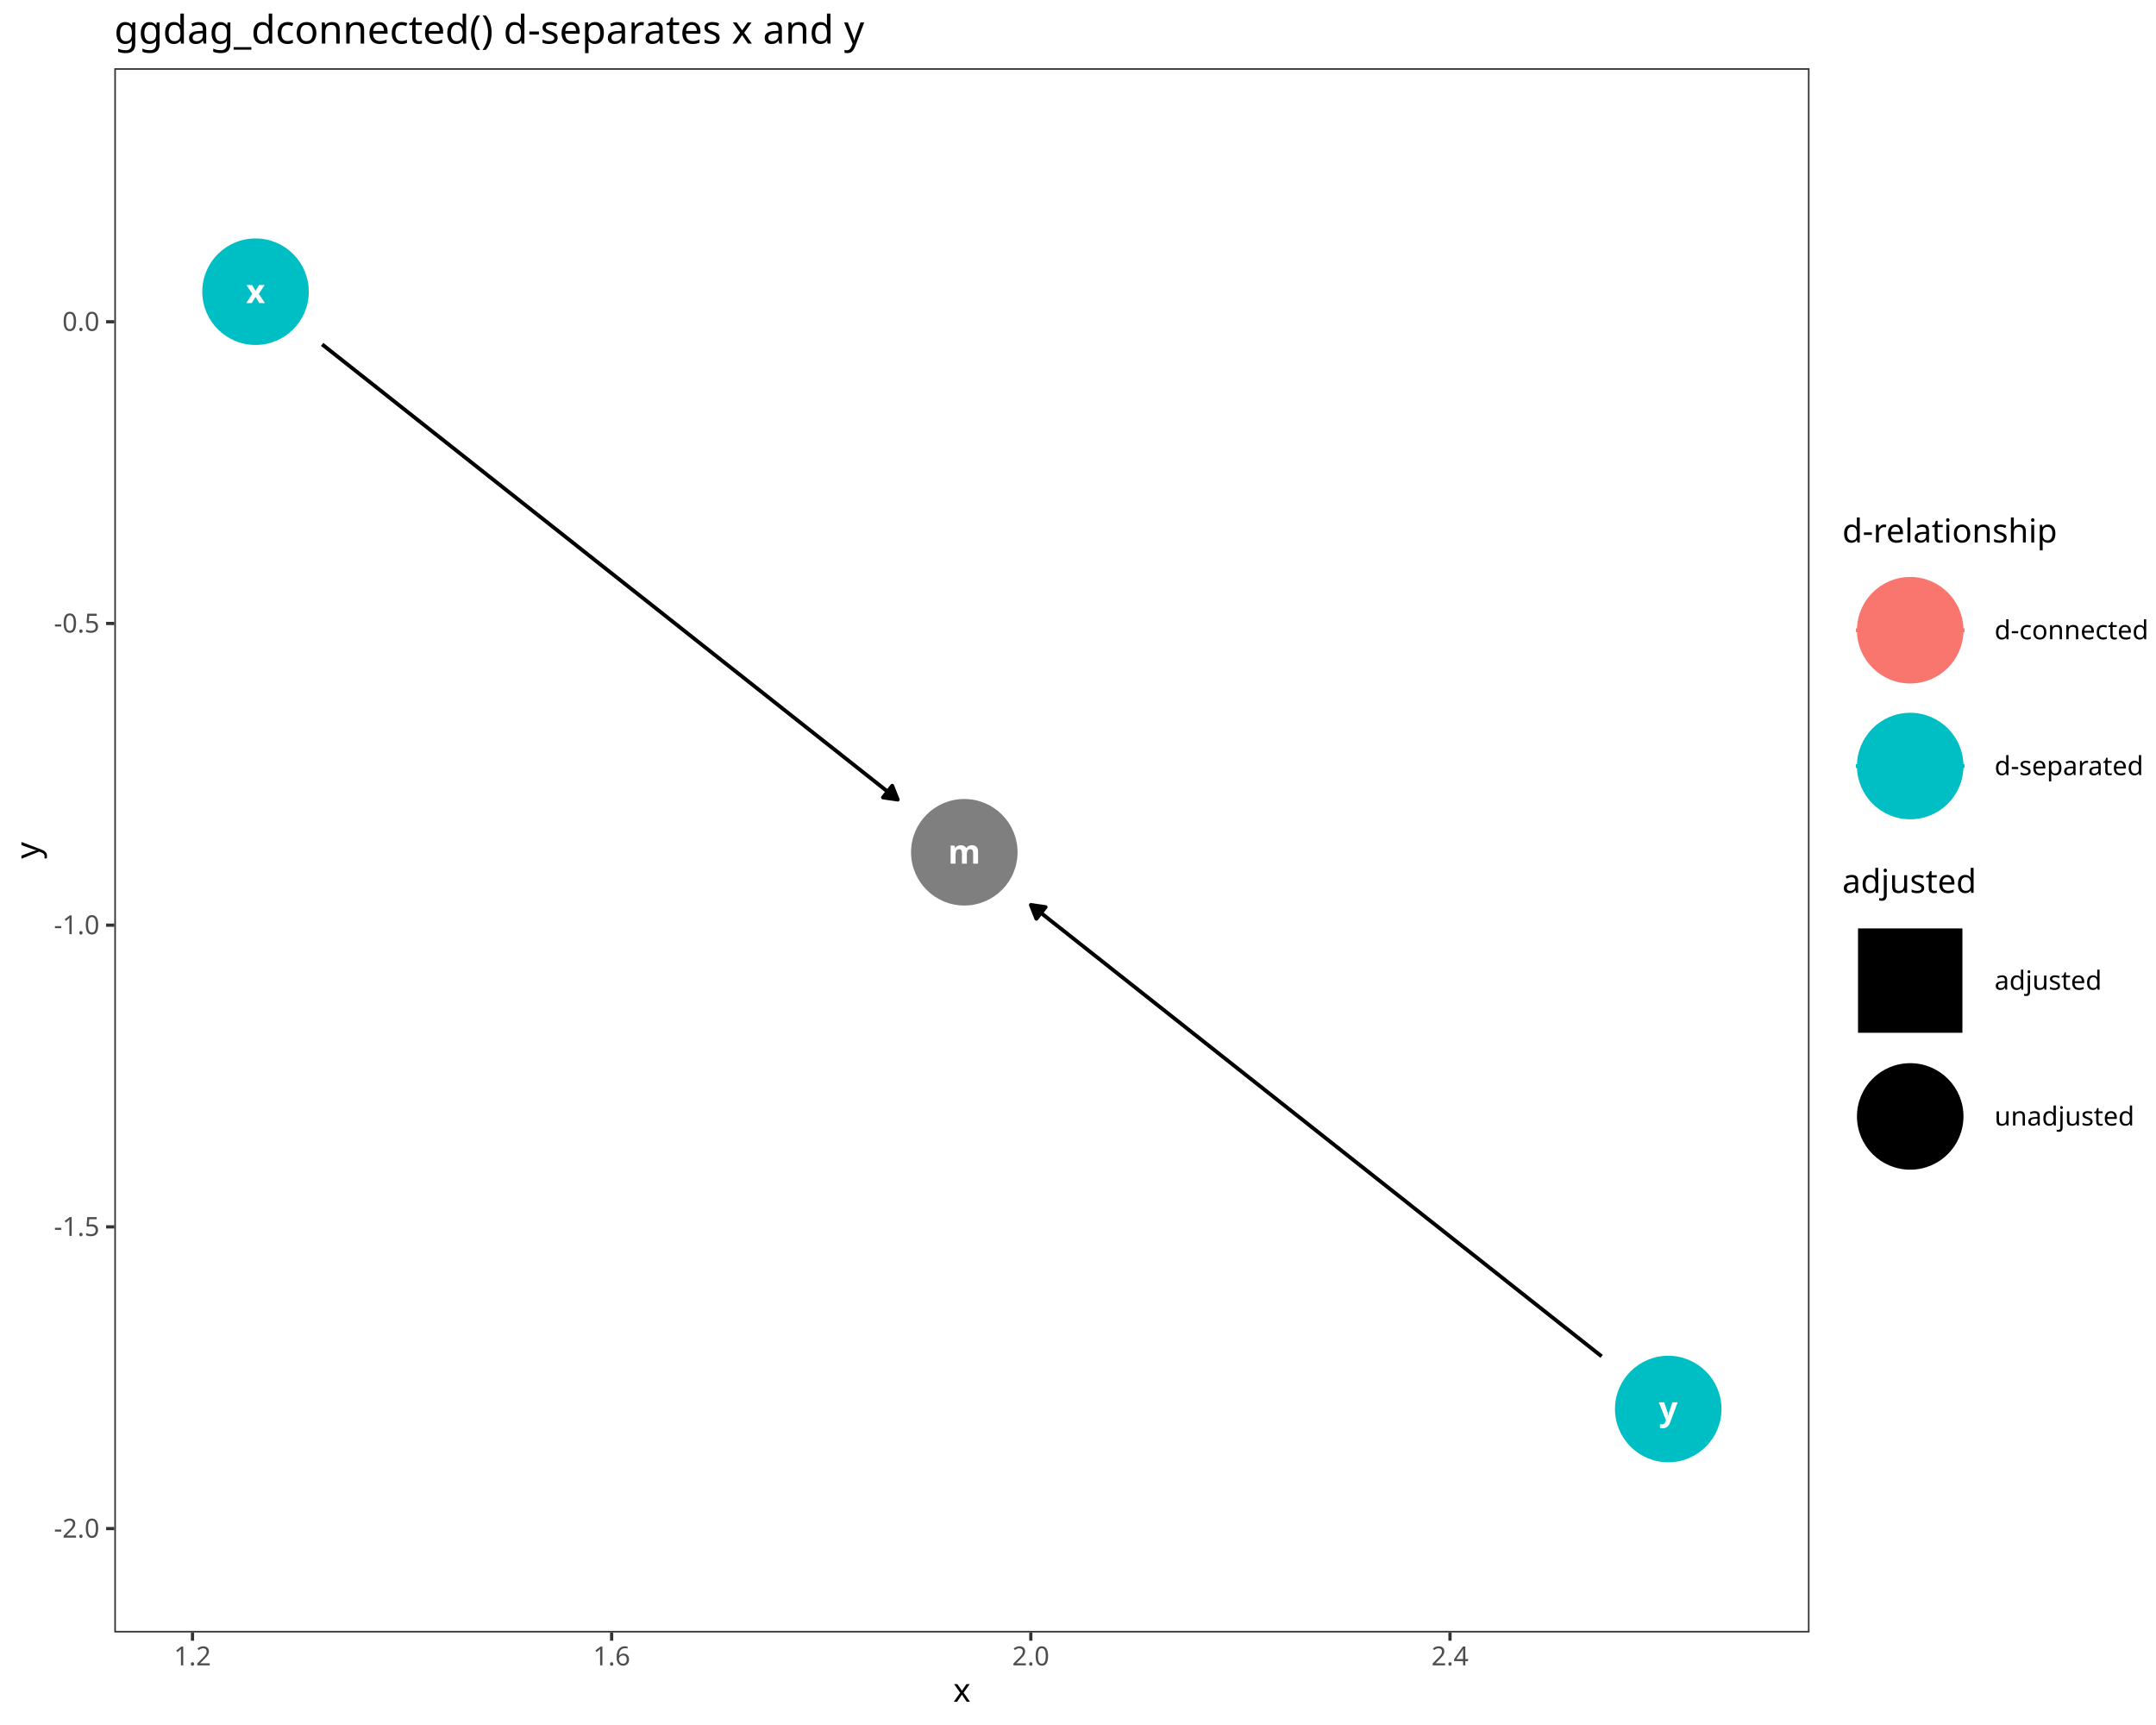
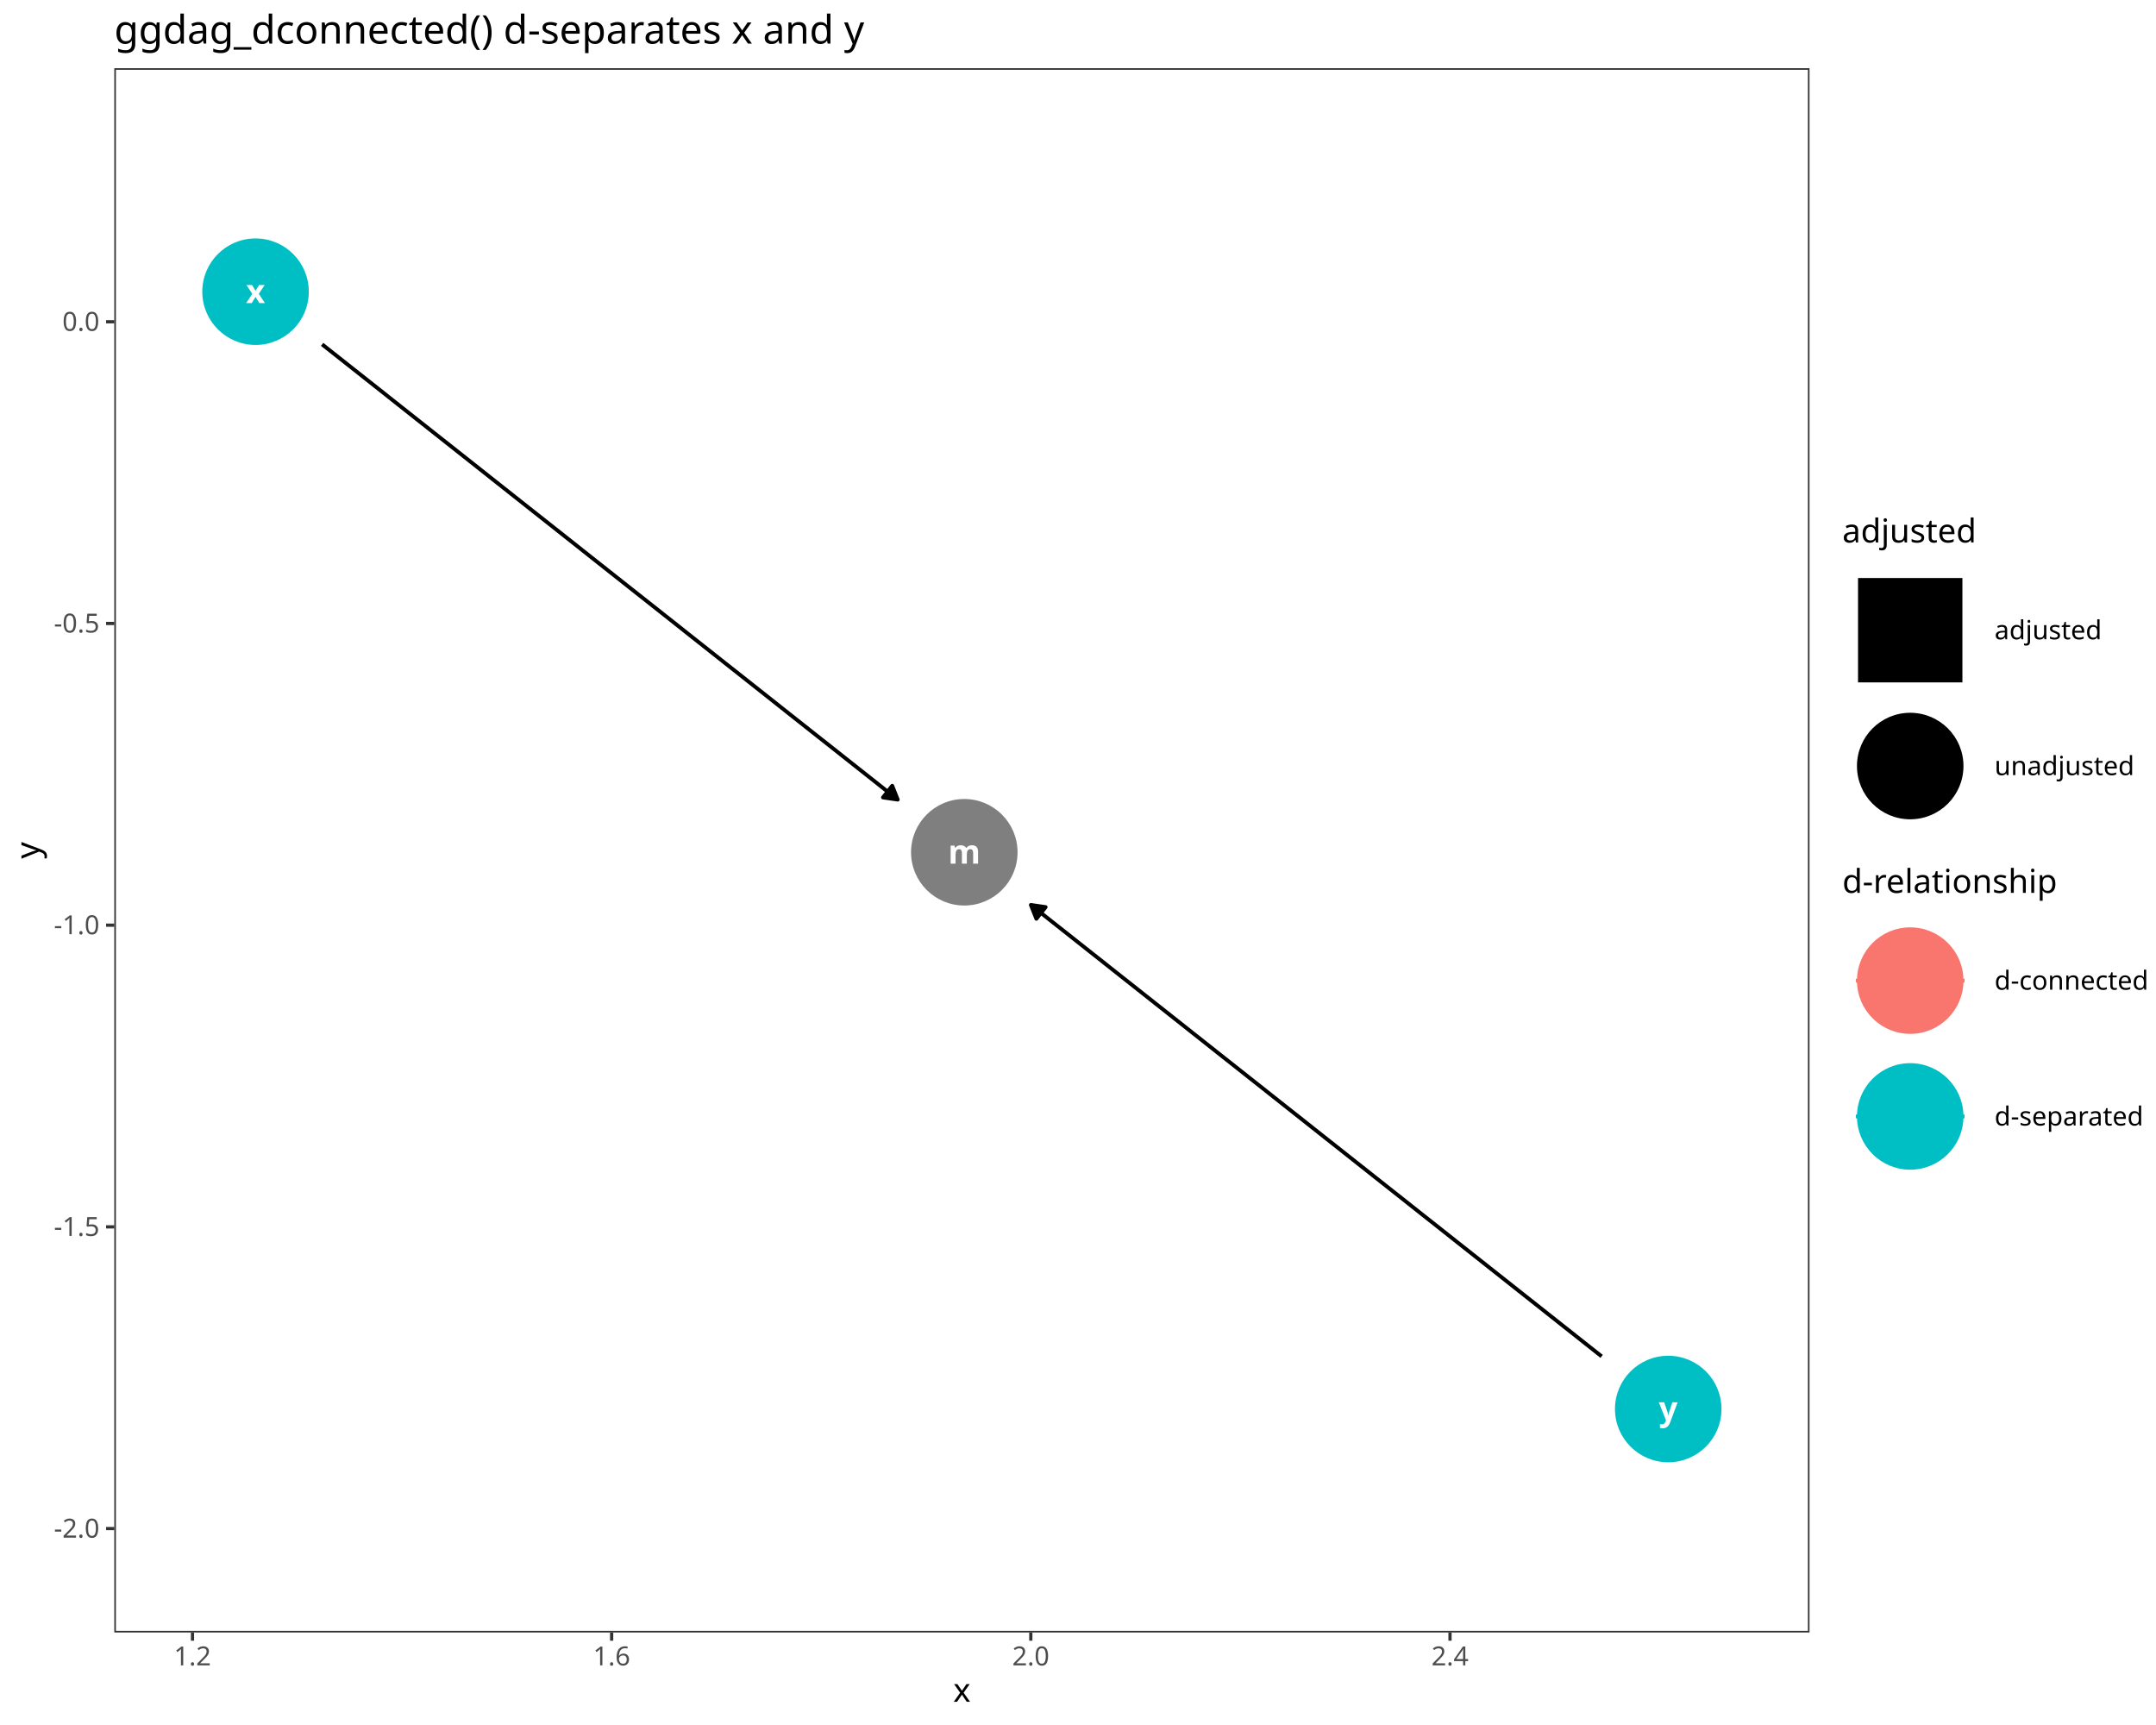
<svg xmlns="http://www.w3.org/2000/svg" class="svglite" data-engine-version="2.0" width="720.00pt" height="576.00pt" viewBox="0 0 720.00 576.00">
  <defs>
    <style type="text/css">
    .svglite line, .svglite polyline, .svglite polygon, .svglite path, .svglite rect, .svglite circle {
      fill: none;
      stroke: #000000;
      stroke-linecap: round;
      stroke-linejoin: round;
      stroke-miterlimit: 10.00;
    }
  </style>
  </defs>
  <rect width="100%" height="100%" style="stroke: none; fill: #FFFFFF;" />
  <defs>
    <clipPath id="cpMC4wMHw3MjAuMDB8MC4wMHw1NzYuMDA=">
      <rect x="0.00" y="0.00" width="720.00" height="576.00" />
    </clipPath>
  </defs>
  <g clip-path="url(#cpMC4wMHw3MjAuMDB8MC4wMHw1NzYuMDA=)">
    <rect x="0.00" y="0.00" width="720.00" height="576.00" style="stroke-width: 1.07; stroke: #FFFFFF; fill: #FFFFFF;" />
  </g>
  <defs>
    <clipPath id="cpMzguMTd8NjA0LjI4fDIyLjc4fDU0NS4xMQ==">
      <rect x="38.17" y="22.78" width="566.12" height="522.33" />
    </clipPath>
  </defs>
  <g clip-path="url(#cpMzguMTd8NjA0LjI4fDIyLjc4fDU0NS4xMQ==)">
    <rect x="38.17" y="22.78" width="566.12" height="522.33" style="stroke-width: 1.07; stroke: none; fill: #FFFFFF;" />
    <polyline points="107.58,114.99 109.25,116.31 111.64,118.20 114.03,120.09 116.42,121.98 118.82,123.87 121.21,125.76 123.60,127.65 125.99,129.54 128.38,131.43 130.77,133.33 133.16,135.22 135.55,137.11 137.94,139.00 140.33,140.89 142.72,142.78 145.11,144.67 147.50,146.56 149.90,148.45 152.29,150.34 154.68,152.23 157.07,154.12 159.46,156.01 161.85,157.90 164.24,159.80 166.63,161.69 169.02,163.58 171.41,165.47 173.80,167.36 176.19,169.25 178.58,171.14 180.98,173.03 183.37,174.92 185.76,176.81 188.15,178.70 190.54,180.59 192.93,182.48 195.32,184.38 197.71,186.27 200.10,188.16 202.49,190.05 204.88,191.94 207.27,193.83 209.66,195.72 212.05,197.61 214.45,199.50 216.84,201.39 219.23,203.28 221.62,205.17 224.01,207.06 226.40,208.95 228.79,210.85 231.18,212.74 233.57,214.63 235.96,216.52 238.35,218.41 240.74,220.30 243.13,222.19 245.53,224.08 247.92,225.97 250.31,227.86 252.70,229.75 255.09,231.64 257.48,233.53 259.87,235.42 262.26,237.32 264.65,239.21 267.04,241.10 269.43,242.99 271.82,244.88 274.21,246.77 276.61,248.66 279.00,250.55 281.39,252.44 283.78,254.33 286.17,256.22 288.56,258.11 290.95,260.00 293.34,261.89 295.73,263.79 298.12,265.68 299.80,267.00 " style="stroke-width: 1.28; stroke-linecap: butt;" />
    <polygon points="294.87,266.28 299.80,267.00 297.96,262.37 " style="stroke-width: 1.28; stroke-linecap: butt; fill: #000000;" />
    <polyline points="534.87,452.91 533.36,451.72 530.99,449.84 528.61,447.96 526.24,446.08 523.86,444.20 521.49,442.33 519.12,440.45 516.74,438.57 514.37,436.69 511.99,434.81 509.62,432.94 507.24,431.06 504.87,429.18 502.49,427.30 500.12,425.42 497.74,423.55 495.37,421.67 493.00,419.79 490.62,417.91 488.25,416.04 485.87,414.16 483.50,412.28 481.12,410.40 478.75,408.52 476.37,406.65 474.00,404.77 471.62,402.89 469.25,401.01 466.88,399.13 464.50,397.26 462.13,395.38 459.75,393.50 457.38,391.62 455.00,389.74 452.63,387.87 450.25,385.99 447.88,384.11 445.50,382.23 443.13,380.36 440.76,378.48 438.38,376.60 436.01,374.72 433.63,372.84 431.26,370.97 428.88,369.09 426.51,367.21 424.13,365.33 421.76,363.45 419.39,361.58 417.01,359.70 414.64,357.82 412.26,355.94 409.89,354.07 407.51,352.19 405.14,350.31 402.76,348.43 400.39,346.55 398.01,344.68 395.64,342.80 393.27,340.92 390.89,339.04 388.52,337.16 386.14,335.29 383.77,333.41 381.39,331.53 379.02,329.65 376.64,327.77 374.27,325.90 371.89,324.02 369.52,322.14 367.15,320.26 364.77,318.39 362.40,316.51 360.02,314.63 357.65,312.75 355.27,310.87 352.90,309.00 350.52,307.12 348.15,305.24 345.77,303.36 344.26,302.17 " style="stroke-width: 1.28; stroke-linecap: butt;" />
    <polygon points="349.19,302.89 344.26,302.17 346.10,306.80 " style="stroke-width: 1.28; stroke-linecap: butt; fill: #000000;" />
    <circle cx="322.03" cy="284.58" r="17.43" style="stroke-width: 0.71; stroke: #7F7F7F; fill: #7F7F7F;" />
    <circle cx="85.34" cy="97.40" r="17.43" style="stroke-width: 0.71; stroke: #00BFC4; fill: #00BFC4;" />
    <circle cx="557.11" cy="470.49" r="17.43" style="stroke-width: 0.71; stroke: #00BFC4; fill: #00BFC4;" />
    <text x="322.03" y="288.38" text-anchor="middle" style="font-size: 11.04px; font-weight: bold; fill: #FFFFFF; font-family: sans;" textLength="9.20px" lengthAdjust="spacingAndGlyphs">m</text>
    <text x="85.34" y="101.20" text-anchor="middle" style="font-size: 11.04px; font-weight: bold; fill: #FFFFFF; font-family: sans;" textLength="5.52px" lengthAdjust="spacingAndGlyphs">x</text>
    <text x="557.11" y="474.29" text-anchor="middle" style="font-size: 11.04px; font-weight: bold; fill: #FFFFFF; font-family: sans;" textLength="5.52px" lengthAdjust="spacingAndGlyphs">y</text>
    <rect x="38.17" y="22.78" width="566.12" height="522.33" style="stroke-width: 1.07; stroke: #333333;" />
  </g>
  <g clip-path="url(#cpMC4wMHw3MjAuMDB8MC4wMHw1NzYuMDA=)">
    <text x="33.24" y="513.44" text-anchor="end" style="font-size: 8.80px; fill: #4D4D4D; font-family: sans;" textLength="15.16px" lengthAdjust="spacingAndGlyphs">-2.0</text>
    <text x="33.24" y="412.69" text-anchor="end" style="font-size: 8.80px; fill: #4D4D4D; font-family: sans;" textLength="15.16px" lengthAdjust="spacingAndGlyphs">-1.5</text>
    <text x="33.24" y="311.95" text-anchor="end" style="font-size: 8.80px; fill: #4D4D4D; font-family: sans;" textLength="15.16px" lengthAdjust="spacingAndGlyphs">-1.0</text>
    <text x="33.24" y="211.21" text-anchor="end" style="font-size: 8.80px; fill: #4D4D4D; font-family: sans;" textLength="15.16px" lengthAdjust="spacingAndGlyphs">-0.5</text>
    <text x="33.24" y="110.47" text-anchor="end" style="font-size: 8.80px; fill: #4D4D4D; font-family: sans;" textLength="12.23px" lengthAdjust="spacingAndGlyphs">0.0</text>
    <polyline points="35.43,510.41 38.17,510.41 " style="stroke-width: 1.07; stroke: #333333; stroke-linecap: butt;" />
    <polyline points="35.43,409.67 38.17,409.67 " style="stroke-width: 1.07; stroke: #333333; stroke-linecap: butt;" />
    <polyline points="35.43,308.93 38.17,308.93 " style="stroke-width: 1.07; stroke: #333333; stroke-linecap: butt;" />
    <polyline points="35.43,208.19 38.17,208.19 " style="stroke-width: 1.07; stroke: #333333; stroke-linecap: butt;" />
    <polyline points="35.43,107.44 38.17,107.44 " style="stroke-width: 1.07; stroke: #333333; stroke-linecap: butt;" />
    <polyline points="64.28,547.85 64.28,545.11 " style="stroke-width: 1.07; stroke: #333333; stroke-linecap: butt;" />
    <polyline points="204.26,547.85 204.26,545.11 " style="stroke-width: 1.07; stroke: #333333; stroke-linecap: butt;" />
    <polyline points="344.24,547.85 344.24,545.11 " style="stroke-width: 1.07; stroke: #333333; stroke-linecap: butt;" />
    <polyline points="484.23,547.85 484.23,545.11 " style="stroke-width: 1.07; stroke: #333333; stroke-linecap: butt;" />
    <text x="64.28" y="556.10" text-anchor="middle" style="font-size: 8.80px; fill: #4D4D4D; font-family: sans;" textLength="12.23px" lengthAdjust="spacingAndGlyphs">1.2</text>
    <text x="204.26" y="556.10" text-anchor="middle" style="font-size: 8.80px; fill: #4D4D4D; font-family: sans;" textLength="12.23px" lengthAdjust="spacingAndGlyphs">1.6</text>
    <text x="344.24" y="556.10" text-anchor="middle" style="font-size: 8.80px; fill: #4D4D4D; font-family: sans;" textLength="12.23px" lengthAdjust="spacingAndGlyphs">2.0</text>
    <text x="484.23" y="556.10" text-anchor="middle" style="font-size: 8.80px; fill: #4D4D4D; font-family: sans;" textLength="12.23px" lengthAdjust="spacingAndGlyphs">2.4</text>
    <text x="321.23" y="568.24" text-anchor="middle" style="font-size: 11.00px; font-family: sans;" textLength="5.50px" lengthAdjust="spacingAndGlyphs">x</text>
    <text transform="translate(13.05,283.95) rotate(-90)" text-anchor="middle" style="font-size: 11.00px; font-family: sans;" textLength="5.50px" lengthAdjust="spacingAndGlyphs">y</text>
-     <rect x="615.24" y="172.43" width="99.28" height="106.04" style="stroke-width: 1.07; stroke: none; fill: #FFFFFF;" />
-     <text x="615.24" y="181.14" style="font-size: 11.00px; font-family: sans;" textLength="66.04px" lengthAdjust="spacingAndGlyphs">d-relationship</text>
+     <rect x="615.24" y="172.43" width="93.90" height="106.04" style="stroke-width: 1.07; stroke: none; fill: #FFFFFF;" />
+     <text x="615.24" y="181.14" style="font-size: 11.00px; font-family: sans;" textLength="41.59px" lengthAdjust="spacingAndGlyphs">adjusted</text>
    <rect x="615.24" y="187.76" width="45.35" height="45.35" style="stroke-width: 1.07; stroke: none; fill: #FFFFFF;" />
-     <line x1="619.78" y1="210.44" x2="656.06" y2="210.44" style="stroke-width: 1.28; stroke: #F8766D; stroke-linecap: butt;" />
-     <circle cx="637.92" cy="210.44" r="17.43" style="stroke-width: 0.71; stroke: #F8766D; fill: #F8766D;" />
+     <polygon points="620.49,227.86 655.35,227.86 655.35,193.01 620.49,193.01 " style="stroke-width: 0.71; stroke: none; fill: #000000;" />
    <rect x="615.24" y="233.11" width="45.35" height="45.35" style="stroke-width: 1.07; stroke: none; fill: #FFFFFF;" />
-     <line x1="619.78" y1="255.79" x2="656.06" y2="255.79" style="stroke-width: 1.28; stroke: #00BFC4; stroke-linecap: butt;" />
-     <circle cx="637.92" cy="255.79" r="17.43" style="stroke-width: 0.71; stroke: #00BFC4; fill: #00BFC4;" />
-     <text x="666.08" y="213.47" style="font-size: 8.80px; font-family: sans;" textLength="48.44px" lengthAdjust="spacingAndGlyphs">d-connected</text>
-     <text x="666.08" y="258.82" style="font-size: 8.80px; font-family: sans;" textLength="46.97px" lengthAdjust="spacingAndGlyphs">d-separated</text>
-     <rect x="615.24" y="289.43" width="93.90" height="106.04" style="stroke-width: 1.07; stroke: none; fill: #FFFFFF;" />
-     <text x="615.24" y="298.14" style="font-size: 11.00px; font-family: sans;" textLength="41.59px" lengthAdjust="spacingAndGlyphs">adjusted</text>
+     <circle cx="637.92" cy="255.79" r="17.43" style="stroke-width: 0.71; fill: #000000;" />
+     <text x="666.08" y="213.47" style="font-size: 8.80px; font-family: sans;" textLength="33.27px" lengthAdjust="spacingAndGlyphs">adjusted</text>
+     <text x="666.08" y="258.82" style="font-size: 8.80px; font-family: sans;" textLength="43.06px" lengthAdjust="spacingAndGlyphs">unadjusted</text>
+     <rect x="615.24" y="289.43" width="99.28" height="106.04" style="stroke-width: 1.07; stroke: none; fill: #FFFFFF;" />
+     <text x="615.24" y="298.14" style="font-size: 11.00px; font-family: sans;" textLength="66.04px" lengthAdjust="spacingAndGlyphs">d-relationship</text>
    <rect x="615.24" y="304.76" width="45.35" height="45.35" style="stroke-width: 1.07; stroke: none; fill: #FFFFFF;" />
-     <polygon points="620.49,344.86 655.35,344.86 655.35,310.01 620.49,310.01 " style="stroke-width: 0.71; stroke: none; fill: #000000;" />
+     <line x1="619.78" y1="327.44" x2="656.06" y2="327.44" style="stroke-width: 1.28; stroke: #F8766D; stroke-linecap: butt;" />
+     <circle cx="637.92" cy="327.44" r="17.43" style="stroke-width: 0.71; stroke: #F8766D; fill: #F8766D;" />
    <rect x="615.24" y="350.12" width="45.35" height="45.35" style="stroke-width: 1.07; stroke: none; fill: #FFFFFF;" />
-     <circle cx="637.92" cy="372.79" r="17.43" style="stroke-width: 0.71; fill: #000000;" />
-     <text x="666.08" y="330.47" style="font-size: 8.80px; font-family: sans;" textLength="33.27px" lengthAdjust="spacingAndGlyphs">adjusted</text>
-     <text x="666.08" y="375.82" style="font-size: 8.80px; font-family: sans;" textLength="43.06px" lengthAdjust="spacingAndGlyphs">unadjusted</text>
+     <line x1="619.78" y1="372.79" x2="656.06" y2="372.79" style="stroke-width: 1.28; stroke: #00BFC4; stroke-linecap: butt;" />
+     <circle cx="637.92" cy="372.79" r="17.43" style="stroke-width: 0.71; stroke: #00BFC4; fill: #00BFC4;" />
+     <text x="666.08" y="330.47" style="font-size: 8.80px; font-family: sans;" textLength="48.44px" lengthAdjust="spacingAndGlyphs">d-connected</text>
+     <text x="666.08" y="375.82" style="font-size: 8.80px; font-family: sans;" textLength="46.97px" lengthAdjust="spacingAndGlyphs">d-separated</text>
    <text x="38.17" y="14.56" style="font-size: 13.20px; font-family: sans;" textLength="240.74px" lengthAdjust="spacingAndGlyphs">ggdag_dconnected() d-separates x and y</text>
  </g>
</svg>
